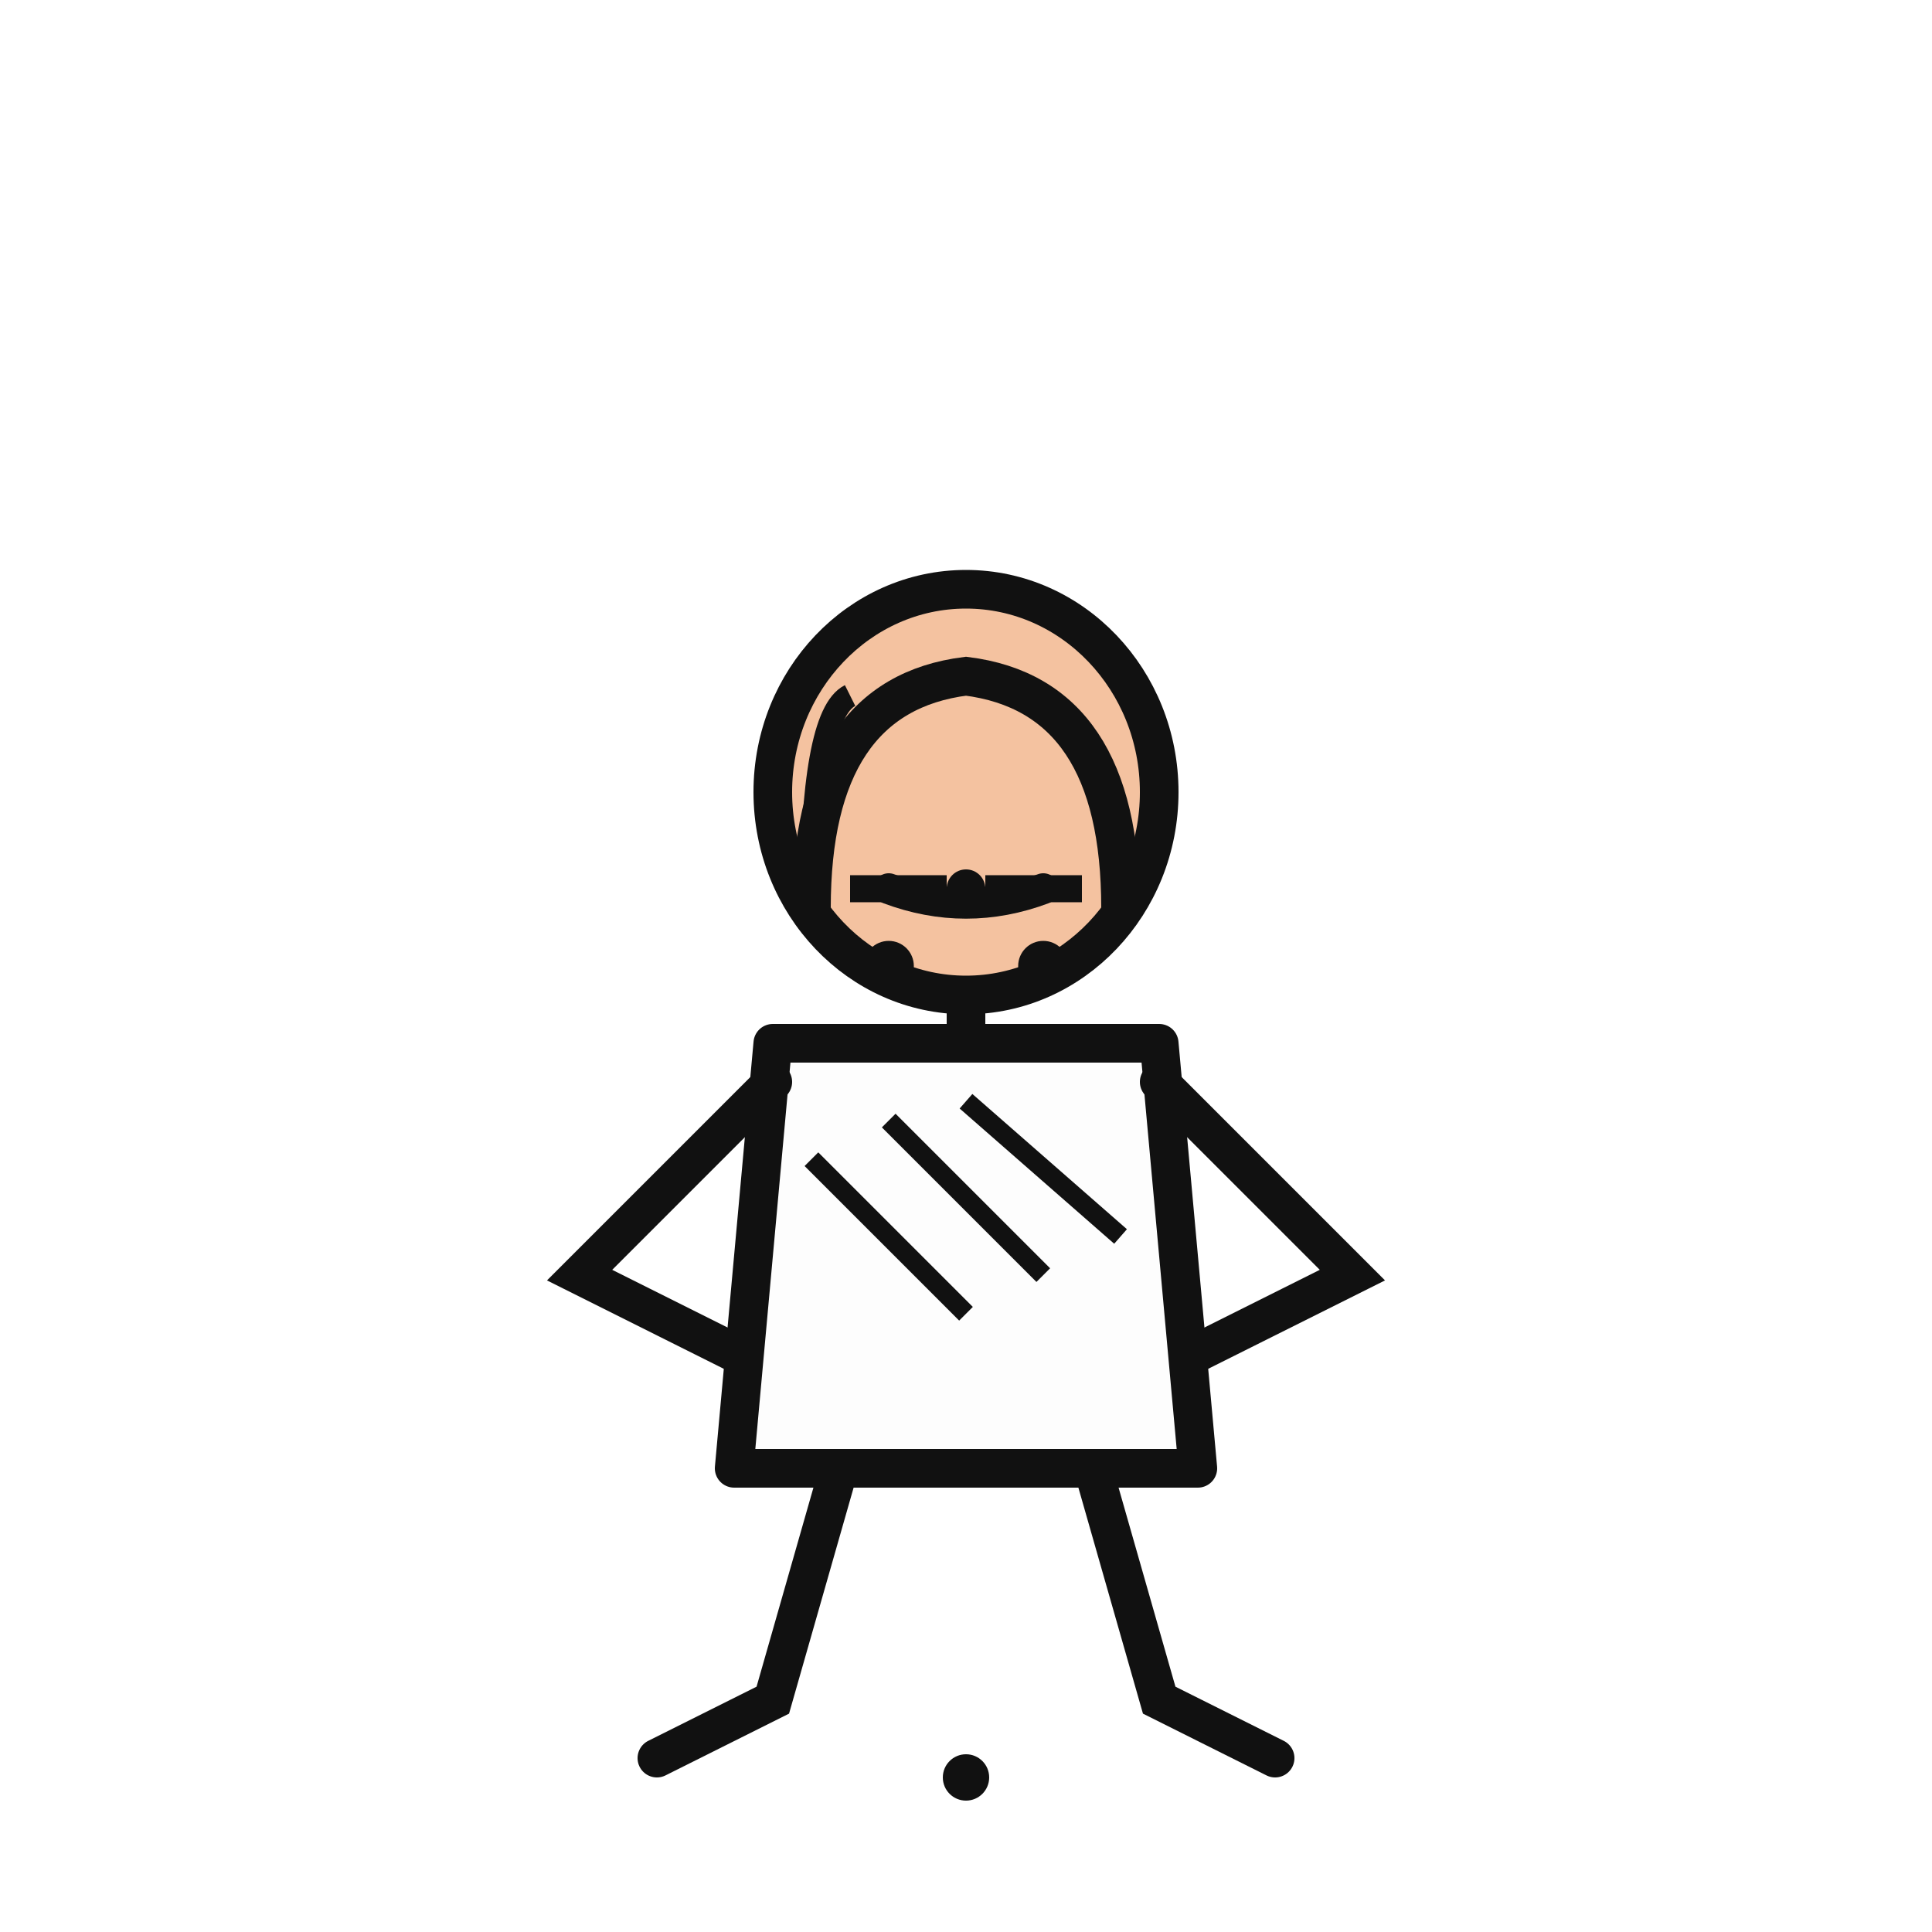
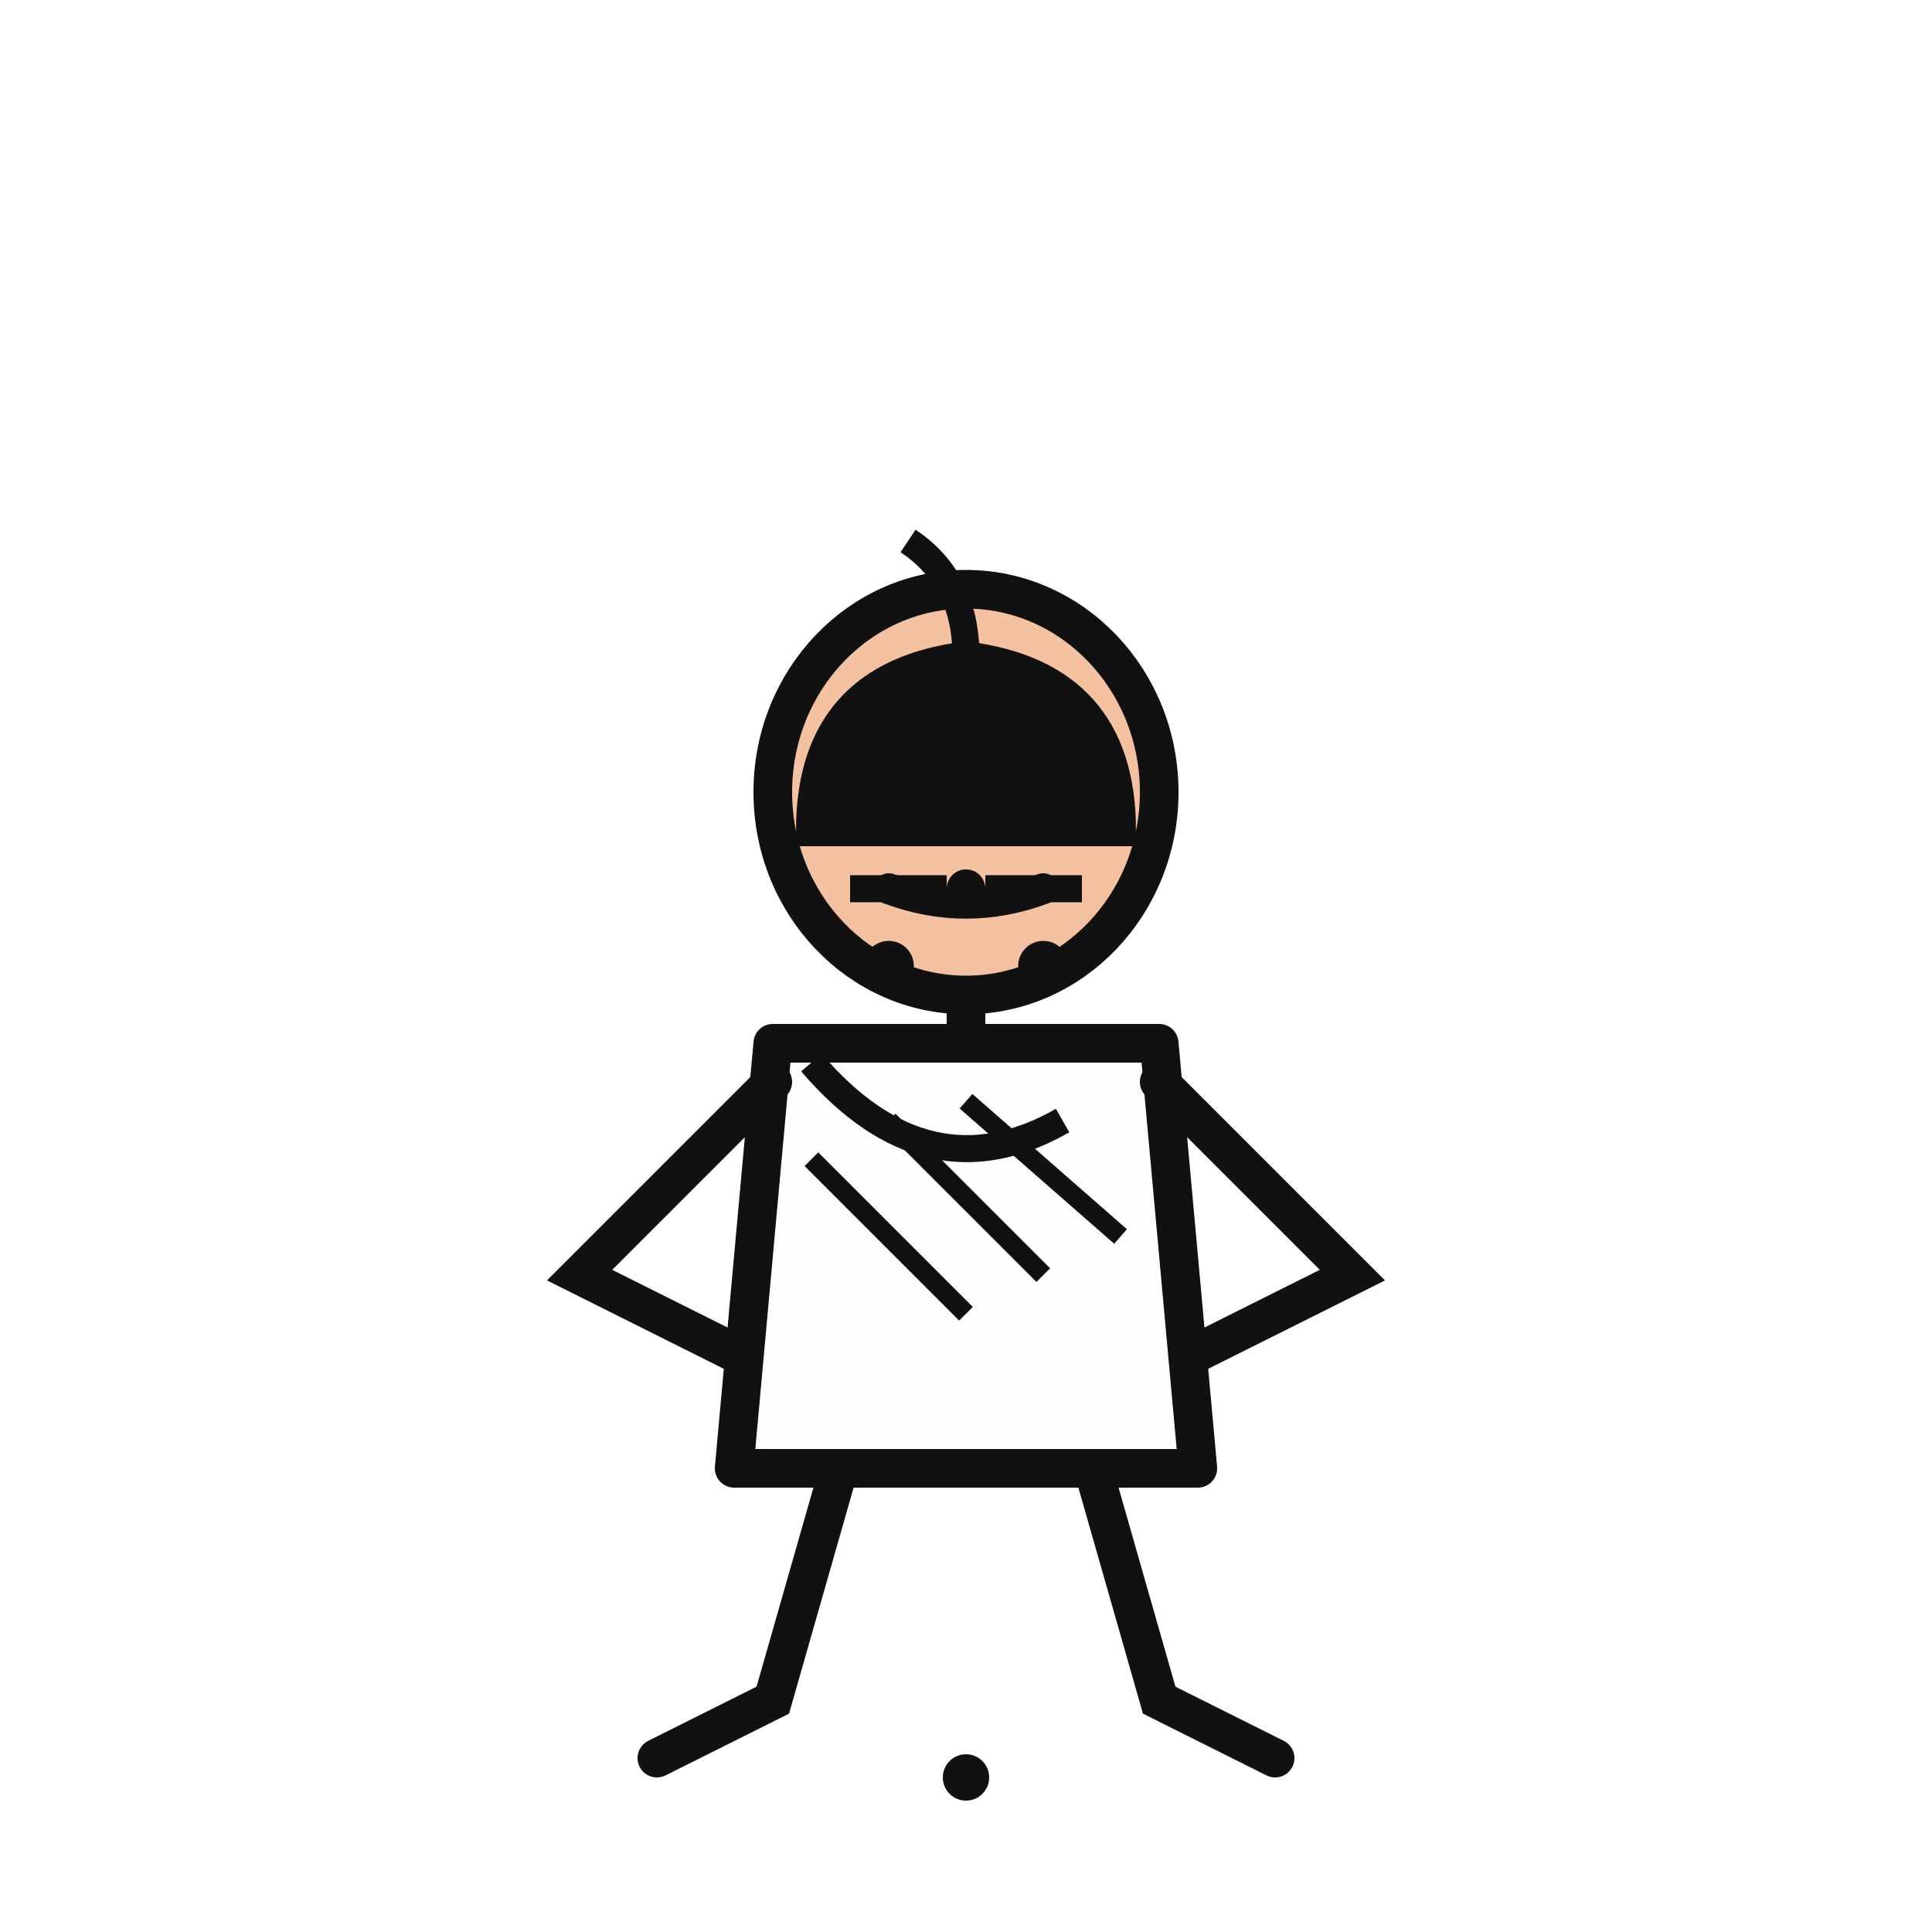
<svg xmlns="http://www.w3.org/2000/svg" viewBox="0 0 100 100" width="100" height="100">
  <path d="M 44 74 L 40 88 L 34 91" fill="none" stroke="#111" stroke-width="2" stroke-linecap="round" />
  <path d="M 56 74 L 60 88 L 66 91" fill="none" stroke="#111" stroke-width="2" stroke-linecap="round" />
  <path d="M 40 54 L 38 76 L 62 76 L 60 54 Z" fill="#fdfdfd" stroke="#111" stroke-width="2" stroke-linejoin="round" />
  <line x1="42" y1="60" x2="50" y2="68" stroke="#111" stroke-width="1" />
  <line x1="46" y1="58" x2="54" y2="66" stroke="#111" stroke-width="1" />
  <line x1="50" y1="57" x2="58" y2="64" stroke="#111" stroke-width="1" />
  <path d="M 40 56 L 30 66 L 38 70" fill="none" stroke="#111" stroke-width="2" stroke-linecap="round" />
  <path d="M 60 56 L 70 66 L 62 70" fill="none" stroke="#111" stroke-width="2" stroke-linecap="round" />
  <line x1="50" y1="54" x2="50" y2="48" stroke="#111" stroke-width="2" />
  <ellipse cx="50" cy="41" rx="10" ry="10.5" fill="#f4c2a0" stroke="#111" stroke-width="2" />
-   <path d="M 42 47 Q 42 36 50 35 Q 58 36 58 47" fill="none" stroke="#111" stroke-width="2" />
-   <path d="M 42 47 Q 42 37 44 36" fill="none" stroke="#111" stroke-width="1.2" />
+   <path d="M 42 43 Q 42 35 50 34 Q 58 35 58 43 L 42 43 Z" fill="#111" stroke="#111" stroke-width="1.6" />
+   <path d="M 50 34 Q 50 30 47 28" fill="none" stroke="#111" stroke-width="1.4" />
  <line x1="44" y1="46" x2="49" y2="46" stroke="#111" stroke-width="1.4" />
  <line x1="51" y1="46" x2="56" y2="46" stroke="#111" stroke-width="1.4" />
  <circle cx="46" cy="50" r="1.3" fill="#111" />
  <circle cx="54" cy="50" r="1.3" fill="#111" />
  <path d="M 46 46 Q 50 47.5 54 46" fill="none" stroke="#111" stroke-width="1.6" stroke-linecap="round" />
+   <path d="M 42 55 Q 48 62 55 58" fill="none" stroke="#111" stroke-width="1.4" />
  <g id="anchor-feet" data-x="50" data-y="92" transform="translate(50 92)">
    <circle cx="0" cy="0" r="1.2" fill="#111" />
  </g>
  <g id="anchor-mouth" data-x="50" data-y="46" transform="translate(50 46)">
    <circle cx="0" cy="0" r="1" fill="#111" />
  </g>
</svg>
